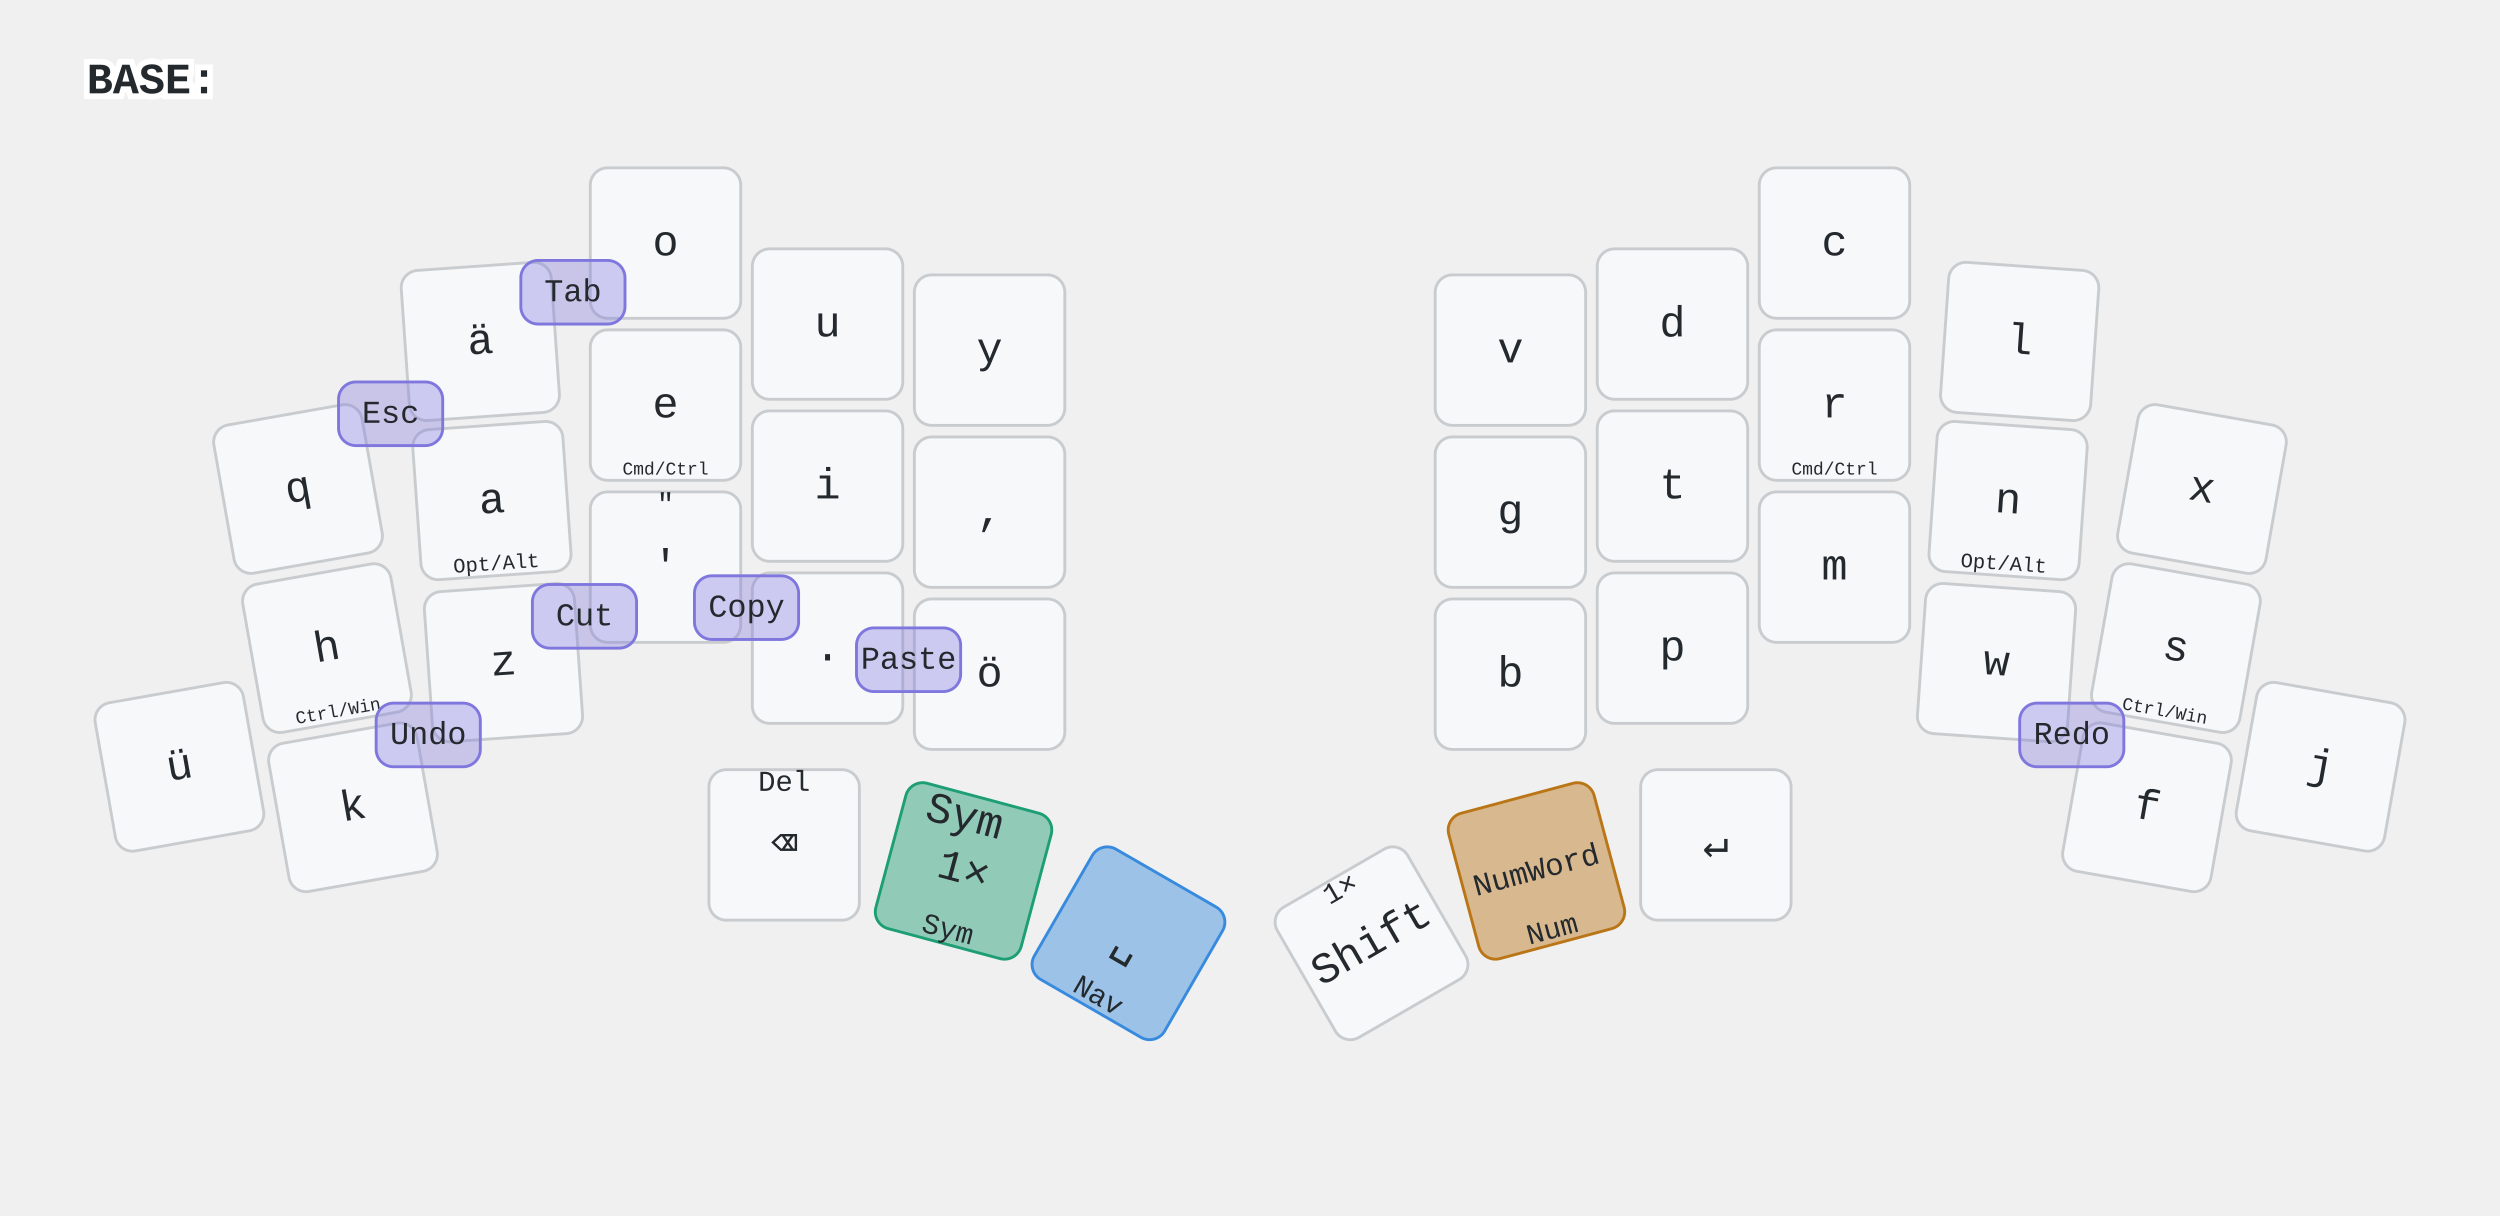
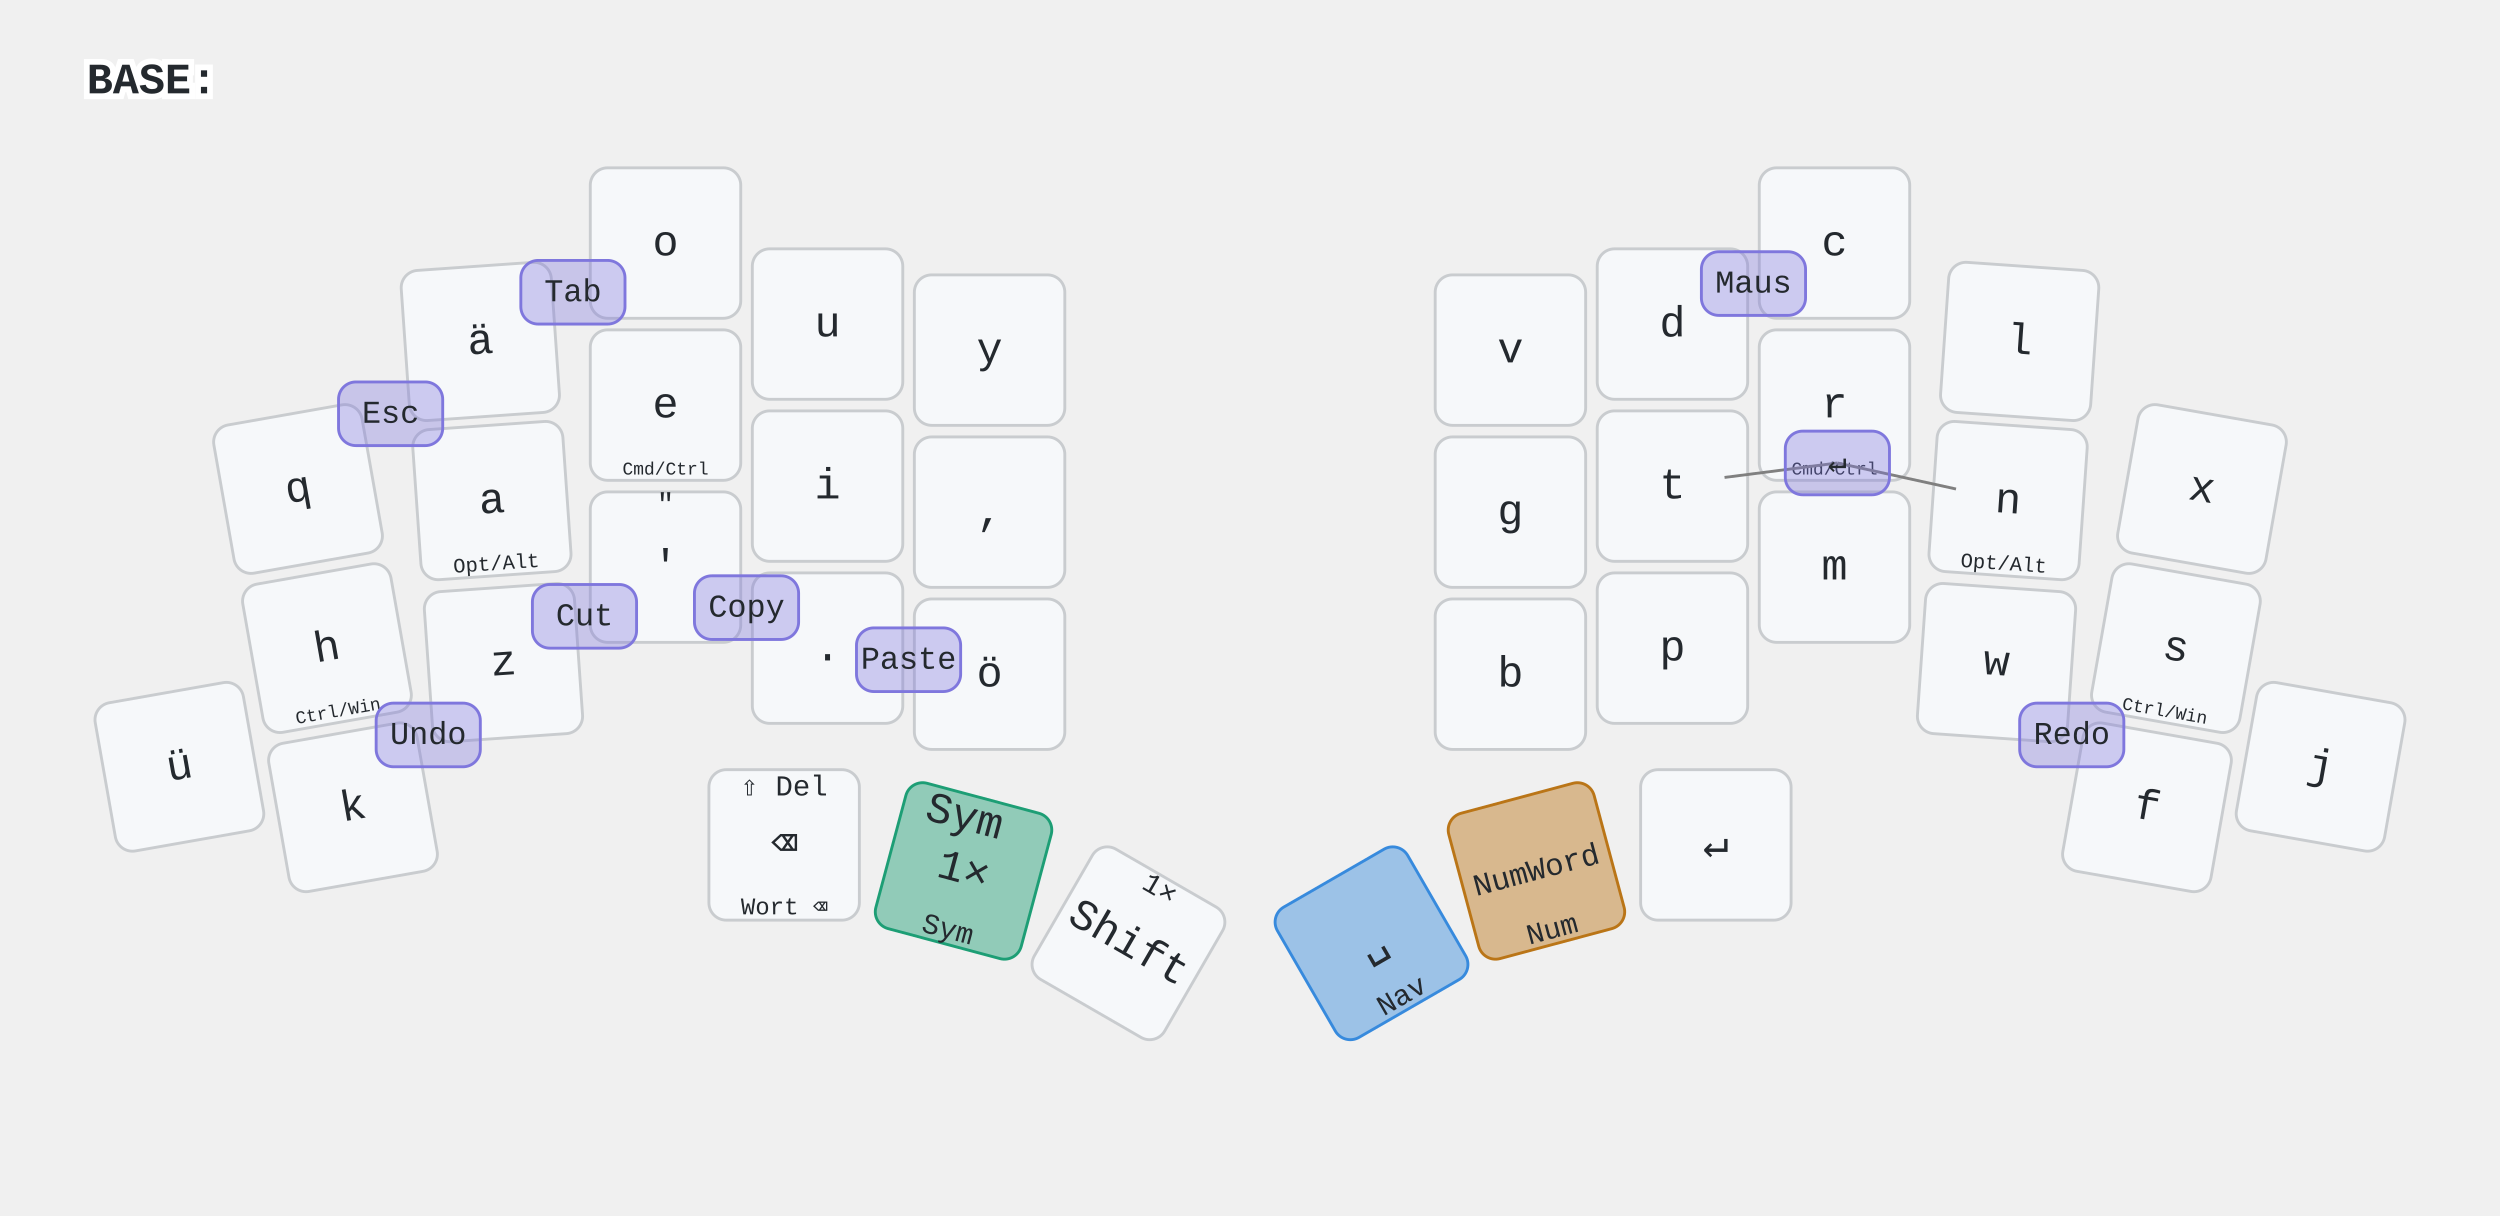
<svg xmlns="http://www.w3.org/2000/svg" width="1728" height="840" viewBox="0 0 864 420" class="keymap">
  <style>/* inherit to force styles through use tags */
svg path {
    fill: inherit;
}

/* font and background color specifications */
svg.keymap {
    font-family: SFMono-Regular,Consolas,Liberation Mono,Menlo,monospace;
    font-size: 14px;
    font-kerning: normal;
    text-rendering: optimizeLegibility;
    fill: #24292e;
}

/* default key styling */
rect.key {
    fill: #f6f8fa;
}

rect.key, rect.combo {
    stroke: #c9cccf;
    stroke-width: 1;
}

/* default key side styling, only used is draw_key_sides is set */
rect.side {
    filter: brightness(90%);
}

/* color accent for combo boxes */
rect.combo, rect.combo-separate {
    fill: #cdf;
}

/* color accent for held keys */
rect.held, rect.combo.held {
    fill: #fdd;
}

/* color accent for ghost (optional) keys */
rect.ghost, rect.combo.ghost {
    stroke-dasharray: 4, 4;
    stroke-width: 2;
}

text {
    text-anchor: middle;
    dominant-baseline: middle;
}

/* styling for layer labels */
text.label {
    font-weight: bold;
    text-anchor: start;
    stroke: white;
    stroke-width: 4;
    paint-order: stroke;
}

/* styling for optional footer */
text.footer {
    text-anchor: end;
    dominant-baseline: auto;
    stroke: white;
    stroke-width: 4;
    paint-order: stroke;
}

/* styling for combo tap, and key non-tap label text */
text.combo, text.hold, text.shifted, text.left, text.right {
    font-size: 11px;
}

text.hold {
    text-anchor: middle;
    dominant-baseline: auto;
}

text.shifted {
    text-anchor: middle;
    dominant-baseline: hanging;
}

text.left {
    text-anchor: start;
}

text.right {
    text-anchor: end;
}

text.layer-activator {
    text-decoration: underline;
}

/* styling for hold/shifted label text in combo box */
text.combo.hold, text.combo.shifted, text.combo.left, text.combo.right {
    font-size: 8px;
}

/* lighter symbol for transparent keys */
text.trans {
    fill: #7b7e81;
}

/* styling for combo dendrons */
path.combo {
    stroke-width: 1;
    stroke: gray;
    fill: none;
}

/* Start Tabler Icons Cleanup */
/* cannot use height/width with glyphs */
.icon-tabler &gt; path {
    fill: inherit;
    stroke: inherit;
    stroke-width: 2;
}
/* hide tabler's default box */
.icon-tabler &gt; path[stroke="none"][fill="none"] {
    visibility: hidden;
}
/* End Tabler Icons Cleanup */

@media (prefers-color-scheme: dark) {
svg.keymap { fill: #d1d6db; }
rect.key { fill: #3f4750; }
rect.key, rect.combo { stroke: #60666c; }
rect.combo, rect.combo-separate { fill: #1f3d7a; }
rect.held, rect.combo.held { fill: #854747; }
text.label, text.footer { stroke: black; }
text.trans { fill: #7e8184; }
path.combo { stroke: #7f7f7f; }

}

rect.key { stroke-width: 1; }
text { font-size: 15px; }
text.hold, text.shifted { font-size: 10px; }
rect.combo { fill: #7F77DD; fill-opacity: .35; stroke: #7F77DD; }

.layer-NAV rect.key.lay { fill: #378ADD; fill-opacity: .22; stroke: #378ADD; }
rect.key.trig-NAV { fill: #378ADD; fill-opacity: .45; stroke: #378ADD; }
rect.key.held.trig-NAV { stroke-width: 4; }

.layer-SYM rect.key.lay { fill: #1D9E75; fill-opacity: .22; stroke: #1D9E75; }
rect.key.trig-SYM { fill: #1D9E75; fill-opacity: .45; stroke: #1D9E75; }
rect.key.held.trig-SYM { stroke-width: 4; }

.layer-NUM rect.key.lay { fill: #BA7517; fill-opacity: .22; stroke: #BA7517; }
rect.key.trig-NUM { fill: #BA7517; fill-opacity: .45; stroke: #BA7517; }
rect.key.held.trig-NUM { stroke-width: 4; }

.layer-MOUSE rect.key.lay { fill: #D4537E; fill-opacity: .22; stroke: #D4537E; }
rect.key.trig-MOUSE { fill: #D4537E; fill-opacity: .45; stroke: #D4537E; }
rect.key.held.trig-MOUSE { stroke-width: 4; }

.layer-SYS rect.key.lay { fill: #888780; fill-opacity: .22; stroke: #888780; }
rect.key.trig-SYS { fill: #888780; fill-opacity: .45; stroke: #888780; }
rect.key.held.trig-SYS { stroke-width: 4; }
</style>
  <g transform="translate(30, 0)" class="layer-BASE">
    <text x="0" y="28" class="label" id="BASE">BASE:</text>
    <g transform="translate(0, 56)">
      <g transform="translate(73, 113) rotate(-10.0)" class="key keypos-0">
        <rect rx="6" ry="6" x="-26" y="-26" width="52" height="52" class="key" />
        <text x="0" y="0" class="key tap">q</text>
      </g>
      <g transform="translate(136, 62) rotate(-4.0)" class="key keypos-1">
        <rect rx="6" ry="6" x="-26" y="-26" width="52" height="52" class="key" />
        <text x="0" y="0" class="key tap">ä</text>
      </g>
      <g transform="translate(200, 28)" class="key keypos-2">
        <rect rx="6" ry="6" x="-26" y="-26" width="52" height="52" class="key" />
        <text x="0" y="0" class="key tap">o</text>
      </g>
      <g transform="translate(256, 56)" class="key keypos-3">
        <rect rx="6" ry="6" x="-26" y="-26" width="52" height="52" class="key" />
        <text x="0" y="0" class="key tap">u</text>
      </g>
      <g transform="translate(312, 65)" class="key keypos-4">
        <rect rx="6" ry="6" x="-26" y="-26" width="52" height="52" class="key" />
        <text x="0" y="0" class="key tap">y</text>
      </g>
      <g transform="translate(492, 65)" class="key keypos-5">
        <rect rx="6" ry="6" x="-26" y="-26" width="52" height="52" class="key" />
        <text x="0" y="0" class="key tap">v</text>
      </g>
      <g transform="translate(548, 56)" class="key keypos-6">
        <rect rx="6" ry="6" x="-26" y="-26" width="52" height="52" class="key" />
        <text x="0" y="0" class="key tap">d</text>
      </g>
      <g transform="translate(604, 28)" class="key keypos-7">
        <rect rx="6" ry="6" x="-26" y="-26" width="52" height="52" class="key" />
        <text x="0" y="0" class="key tap">c</text>
      </g>
      <g transform="translate(668, 62) rotate(4.0)" class="key keypos-8">
        <rect rx="6" ry="6" x="-26" y="-26" width="52" height="52" class="key" />
        <text x="0" y="0" class="key tap">l</text>
      </g>
      <g transform="translate(731, 113) rotate(10.0)" class="key keypos-9">
        <rect rx="6" ry="6" x="-26" y="-26" width="52" height="52" class="key" />
        <text x="0" y="0" class="key tap">x</text>
      </g>
      <g transform="translate(83, 168) rotate(-10.0)" class="key keypos-10">
        <rect rx="6" ry="6" x="-26" y="-26" width="52" height="52" class="key" />
        <text x="0" y="0" class="key tap">h</text>
        <text x="0" y="24" class="key hold">
          <tspan style="font-size: 62%">Ctrl/Win</tspan>
        </text>
      </g>
      <g transform="translate(140, 117) rotate(-4.0)" class="key keypos-11">
        <rect rx="6" ry="6" x="-26" y="-26" width="52" height="52" class="key" />
        <text x="0" y="0" class="key tap">a</text>
        <text x="0" y="24" class="key hold">
          <tspan style="font-size: 71%">Opt/Alt</tspan>
        </text>
      </g>
      <g transform="translate(200, 84)" class="key keypos-12">
        <rect rx="6" ry="6" x="-26" y="-26" width="52" height="52" class="key" />
        <text x="0" y="0" class="key tap">e</text>
        <text x="0" y="24" class="key hold">
          <tspan style="font-size: 62%">Cmd/Ctrl</tspan>
        </text>
      </g>
      <g transform="translate(256, 112)" class="key keypos-13">
        <rect rx="6" ry="6" x="-26" y="-26" width="52" height="52" class="key" />
        <text x="0" y="0" class="key tap">i</text>
      </g>
      <g transform="translate(312, 121)" class="key keypos-14">
        <rect rx="6" ry="6" x="-26" y="-26" width="52" height="52" class="key" />
        <text x="0" y="0" class="key tap">,</text>
      </g>
      <g transform="translate(492, 121)" class="key keypos-15">
        <rect rx="6" ry="6" x="-26" y="-26" width="52" height="52" class="key" />
        <text x="0" y="0" class="key tap">g</text>
      </g>
      <g transform="translate(548, 112)" class="key keypos-16">
        <rect rx="6" ry="6" x="-26" y="-26" width="52" height="52" class="key" />
        <text x="0" y="0" class="key tap">t</text>
      </g>
      <g transform="translate(604, 84)" class="key keypos-17">
        <rect rx="6" ry="6" x="-26" y="-26" width="52" height="52" class="key" />
        <text x="0" y="0" class="key tap">r</text>
        <text x="0" y="24" class="key hold">
          <tspan style="font-size: 62%">Cmd/Ctrl</tspan>
        </text>
      </g>
      <g transform="translate(664, 117) rotate(4.0)" class="key keypos-18">
        <rect rx="6" ry="6" x="-26" y="-26" width="52" height="52" class="key" />
        <text x="0" y="0" class="key tap">n</text>
        <text x="0" y="24" class="key hold">
          <tspan style="font-size: 71%">Opt/Alt</tspan>
        </text>
      </g>
      <g transform="translate(722, 168) rotate(10.0)" class="key keypos-19">
        <rect rx="6" ry="6" x="-26" y="-26" width="52" height="52" class="key" />
        <text x="0" y="0" class="key tap">s</text>
        <text x="0" y="24" class="key hold">
          <tspan style="font-size: 62%">Ctrl/Win</tspan>
        </text>
      </g>
      <g transform="translate(32, 209) rotate(-10.0)" class="key keypos-20">
        <rect rx="6" ry="6" x="-26" y="-26" width="52" height="52" class="key" />
        <text x="0" y="0" class="key tap">ü</text>
      </g>
      <g transform="translate(92, 223) rotate(-10.0)" class="key keypos-21">
        <rect rx="6" ry="6" x="-26" y="-26" width="52" height="52" class="key" />
        <text x="0" y="0" class="key tap">k</text>
      </g>
      <g transform="translate(144, 173) rotate(-4.0)" class="key keypos-22">
        <rect rx="6" ry="6" x="-26" y="-26" width="52" height="52" class="key" />
        <text x="0" y="0" class="key tap">z</text>
      </g>
      <g transform="translate(200, 140)" class="key keypos-23">
        <rect rx="6" ry="6" x="-26" y="-26" width="52" height="52" class="key" />
        <text x="0" y="0" class="key tap">'</text>
        <text x="0" y="-24" class="key shifted">"</text>
      </g>
      <g transform="translate(256, 168)" class="key keypos-24">
        <rect rx="6" ry="6" x="-26" y="-26" width="52" height="52" class="key" />
        <text x="0" y="0" class="key tap">.</text>
      </g>
      <g transform="translate(312, 177)" class="key keypos-25">
        <rect rx="6" ry="6" x="-26" y="-26" width="52" height="52" class="key" />
        <text x="0" y="0" class="key tap">ö</text>
      </g>
      <g transform="translate(492, 177)" class="key keypos-26">
        <rect rx="6" ry="6" x="-26" y="-26" width="52" height="52" class="key" />
        <text x="0" y="0" class="key tap">b</text>
      </g>
      <g transform="translate(548, 168)" class="key keypos-27">
        <rect rx="6" ry="6" x="-26" y="-26" width="52" height="52" class="key" />
        <text x="0" y="0" class="key tap">p</text>
      </g>
      <g transform="translate(604, 140)" class="key keypos-28">
        <rect rx="6" ry="6" x="-26" y="-26" width="52" height="52" class="key" />
        <text x="0" y="0" class="key tap">m</text>
      </g>
      <g transform="translate(660, 173) rotate(4.0)" class="key keypos-29">
        <rect rx="6" ry="6" x="-26" y="-26" width="52" height="52" class="key" />
        <text x="0" y="0" class="key tap">w</text>
      </g>
      <g transform="translate(712, 223) rotate(10.0)" class="key keypos-30">
        <rect rx="6" ry="6" x="-26" y="-26" width="52" height="52" class="key" />
        <text x="0" y="0" class="key tap">f</text>
      </g>
      <g transform="translate(772, 209) rotate(10.0)" class="key keypos-31">
        <rect rx="6" ry="6" x="-26" y="-26" width="52" height="52" class="key" />
        <text x="0" y="0" class="key tap">j</text>
      </g>
      <g transform="translate(241, 236)" class="key keypos-32">
        <rect rx="6" ry="6" x="-26" y="-26" width="52" height="52" class="key" />
        <text x="0" y="0" class="key tap">⌫</text>
-         <text x="0" y="-24" class="key shifted">Del</text>
+         <text x="0" y="24" class="key hold">
+           <tspan style="font-size: 83%">Wort ⌫</tspan>
+         </text>
+         <text x="0" y="-24" class="key shifted">⇧ Del</text>
      </g>
      <g transform="translate(303, 245) rotate(15.0)" class="key trig-SYM keypos-33">
        <rect rx="6" ry="6" x="-26" y="-26" width="52" height="52" class="key trig-SYM" />
        <text x="0" y="0" class="key trig-SYM tap">
          <tspan x="0" dy="-1.2em">Sym</tspan>
          <tspan x="0" dy="1.2em">1×</tspan>
        </text>
        <text x="0" y="24" class="key trig-SYM hold">Sym</text>
      </g>
-       <g transform="translate(360, 270) rotate(30.0)" class="key trig-NAV keypos-34">
+       <g transform="translate(360, 270) rotate(30.0)" class="key keypos-34">
+         <rect rx="6" ry="6" x="-26" y="-26" width="52" height="52" class="key" />
+         <text x="0" y="0" class="key tap">Shift</text>
+         <text x="0" y="-24" class="key shifted">1×</text>
+       </g>
+       <g transform="translate(444, 270) rotate(-30.0)" class="key trig-NAV keypos-35">
        <rect rx="6" ry="6" x="-26" y="-26" width="52" height="52" class="key trig-NAV" />
        <text x="0" y="0" class="key trig-NAV tap">␣</text>
        <text x="0" y="24" class="key trig-NAV hold">Nav</text>
-       </g>
-       <g transform="translate(444, 270) rotate(-30.0)" class="key keypos-35">
-         <rect rx="6" ry="6" x="-26" y="-26" width="52" height="52" class="key" />
-         <text x="0" y="0" class="key tap">Shift</text>
-         <text x="0" y="-24" class="key shifted">1×</text>
      </g>
      <g transform="translate(501, 245) rotate(-15.0)" class="key trig-NUM keypos-36">
        <rect rx="6" ry="6" x="-26" y="-26" width="52" height="52" class="key trig-NUM" />
        <text x="0" y="0" class="key trig-NUM tap">
          <tspan style="font-size: 71%">NumWord</tspan>
        </text>
        <text x="0" y="24" class="key trig-NUM hold">Num</text>
      </g>
      <g transform="translate(563, 236)" class="key keypos-37">
        <rect rx="6" ry="6" x="-26" y="-26" width="52" height="52" class="key" />
        <text x="0" y="0" class="key tap">↵</text>
      </g>
      <g class="combo combo combopos-0">
        <rect rx="6" ry="6" x="87" y="76" width="36" height="22" class="combo combo" />
        <text x="105" y="87" class="combo combo tap">Esc</text>
      </g>
      <g class="combo combo combopos-1">
        <rect rx="6" ry="6" x="150" y="34" width="36" height="22" class="combo combo" />
        <text x="168" y="45" class="combo combo tap">Tab</text>
      </g>
      <g class="combo combo combopos-2">
+         <path d="M605,104 l-39,5" class="combo" />
+         <path d="M605,104 l41,9" class="combo" />
+         <rect rx="6" ry="6" x="587" y="93" width="36" height="22" class="combo combo" />
+         <text x="605" y="104" class="combo combo tap">↵</text>
+       </g>
+       <g class="combo combo combopos-3">
+         <rect rx="6" ry="6" x="558" y="31" width="36" height="22" class="combo combo" />
+         <text x="576" y="42" class="combo combo tap">Maus</text>
+       </g>
+       <g class="combo combo combopos-4">
        <rect rx="6" ry="6" x="100" y="187" width="36" height="22" class="combo combo" />
        <text x="118" y="198" class="combo combo tap">Undo</text>
      </g>
-       <g class="combo combo combopos-3">
+       <g class="combo combo combopos-5">
        <rect rx="6" ry="6" x="154" y="146" width="36" height="22" class="combo combo" />
        <text x="172" y="157" class="combo combo tap">Cut</text>
      </g>
-       <g class="combo combo combopos-4">
+       <g class="combo combo combopos-6">
        <rect rx="6" ry="6" x="210" y="143" width="36" height="22" class="combo combo" />
        <text x="228" y="154" class="combo combo tap">Copy</text>
      </g>
-       <g class="combo combo combopos-5">
+       <g class="combo combo combopos-7">
        <rect rx="6" ry="6" x="266" y="161" width="36" height="22" class="combo combo" />
        <text x="284" y="172" class="combo combo tap">Paste</text>
      </g>
-       <g class="combo combo combopos-6">
+       <g class="combo combo combopos-8">
        <rect rx="6" ry="6" x="668" y="187" width="36" height="22" class="combo combo" />
        <text x="686" y="198" class="combo combo tap">Redo</text>
      </g>
    </g>
  </g>
</svg>
